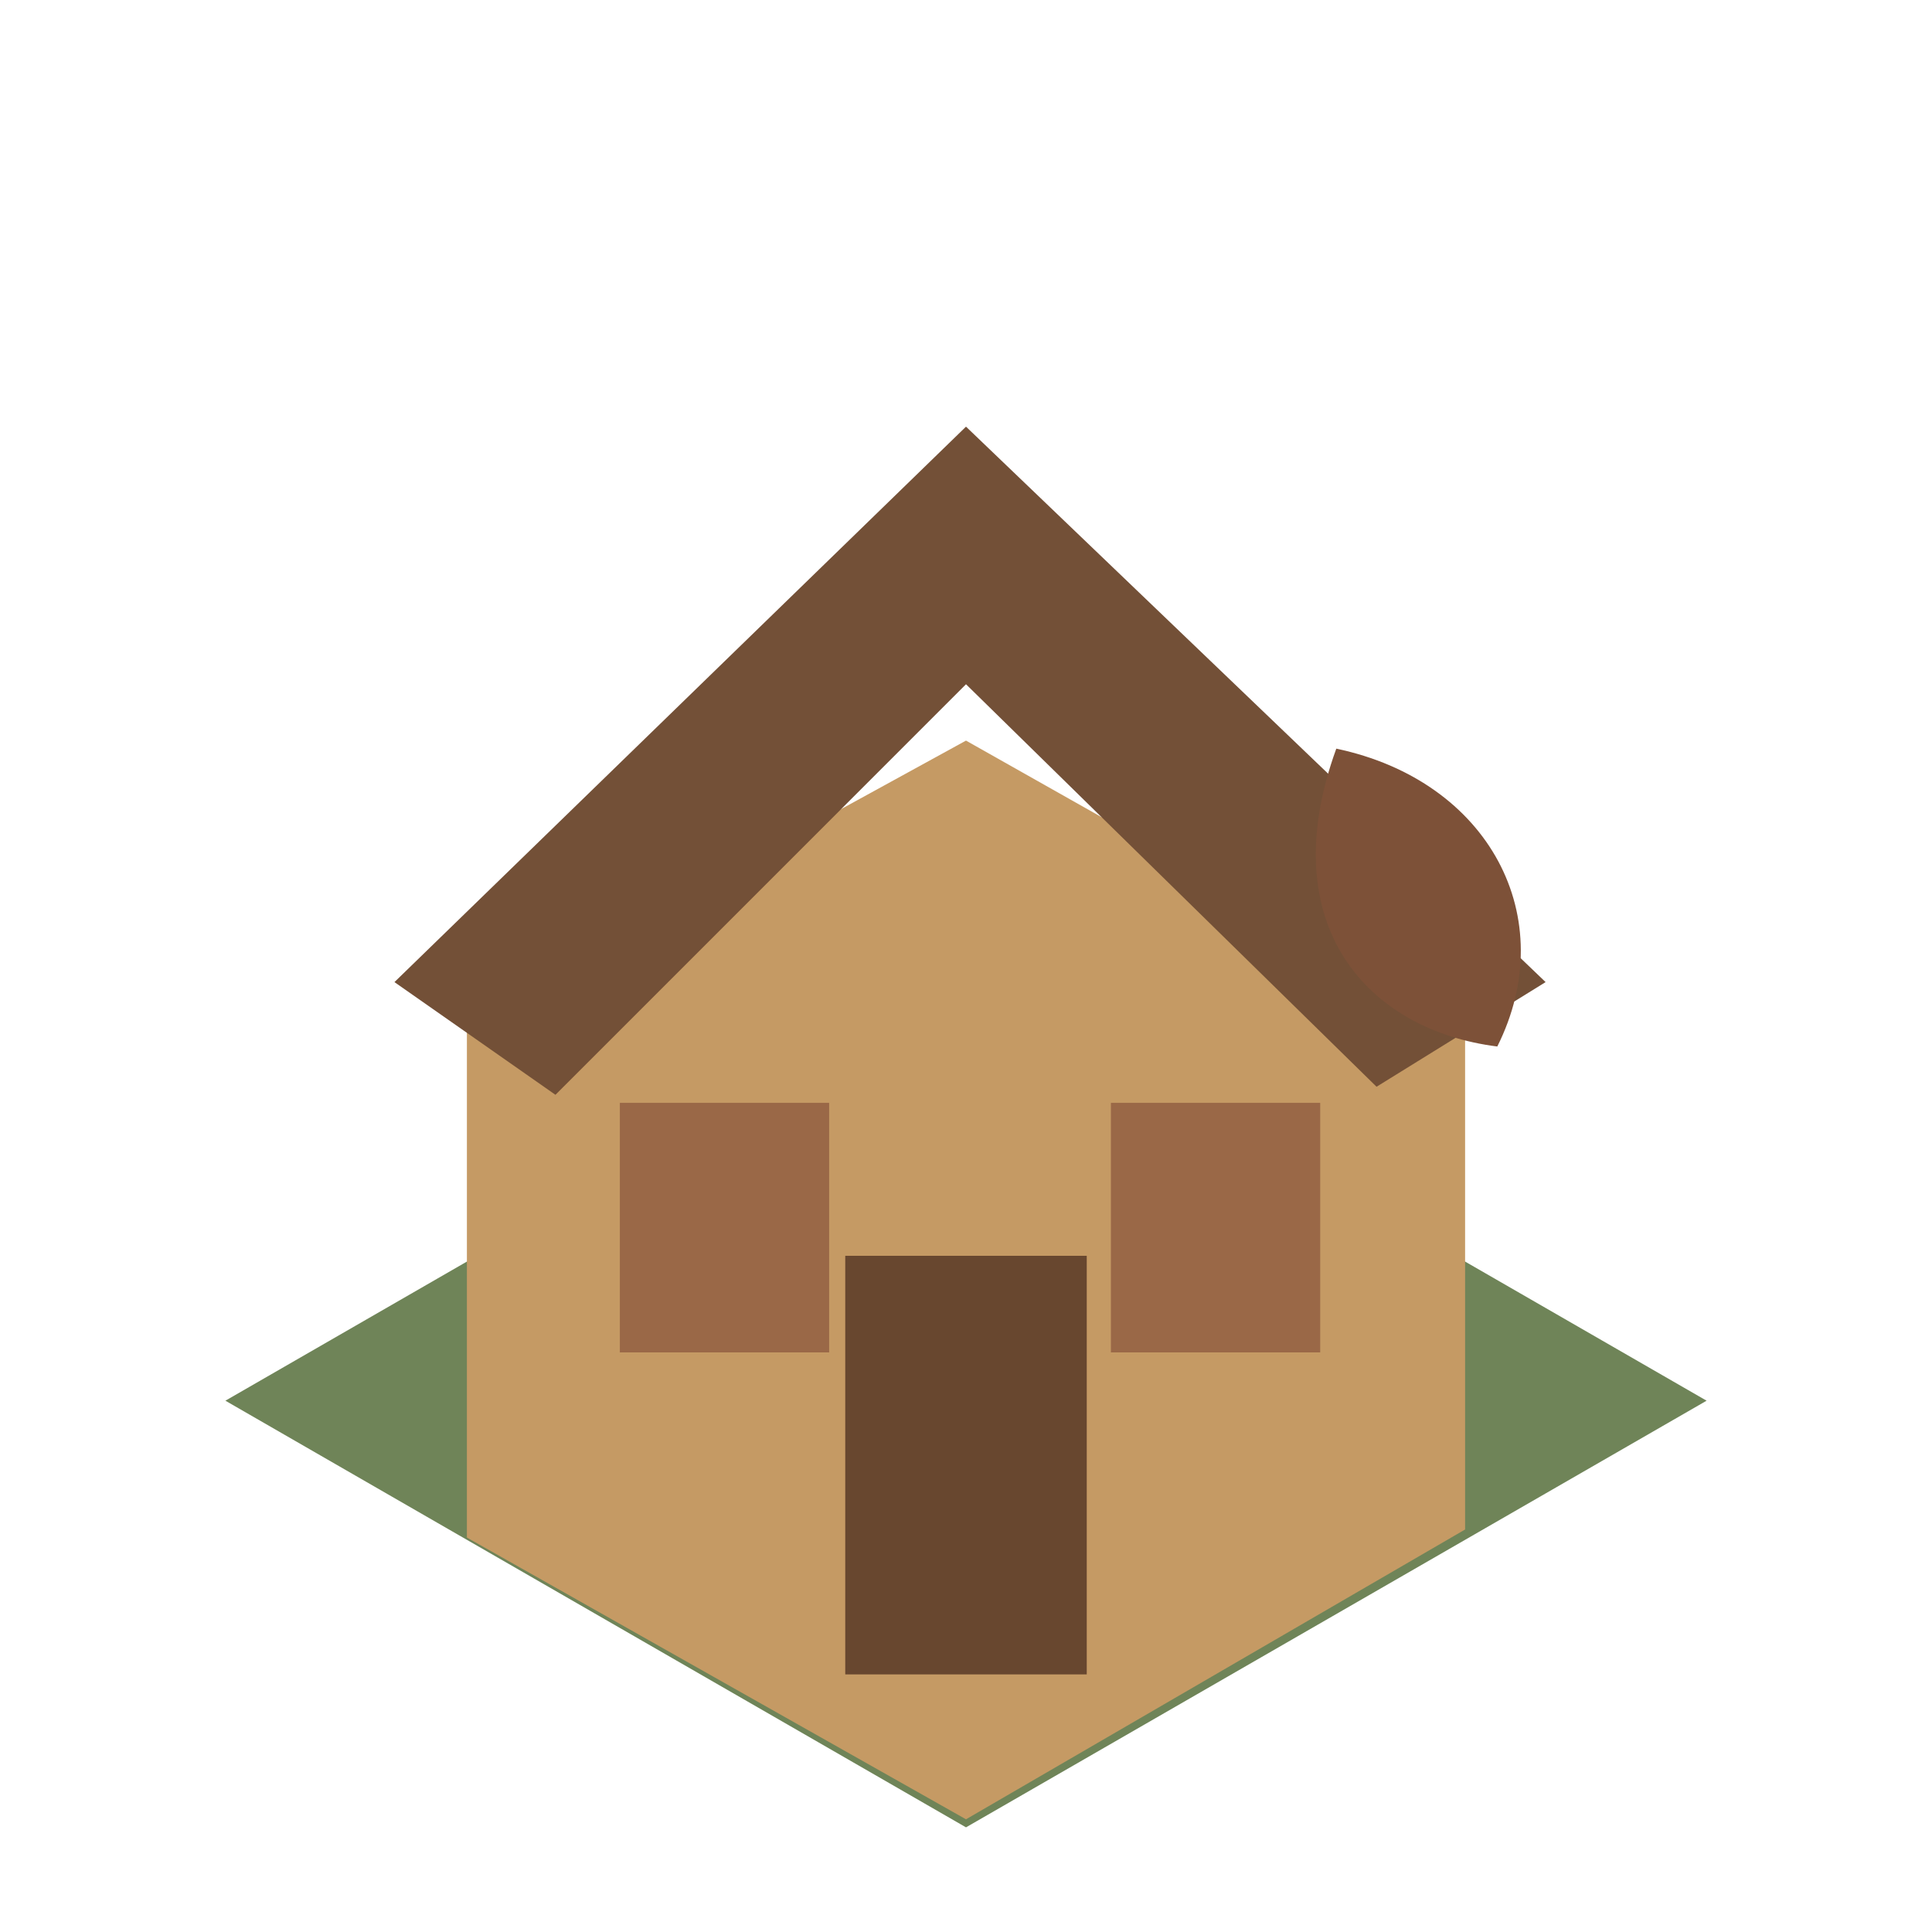
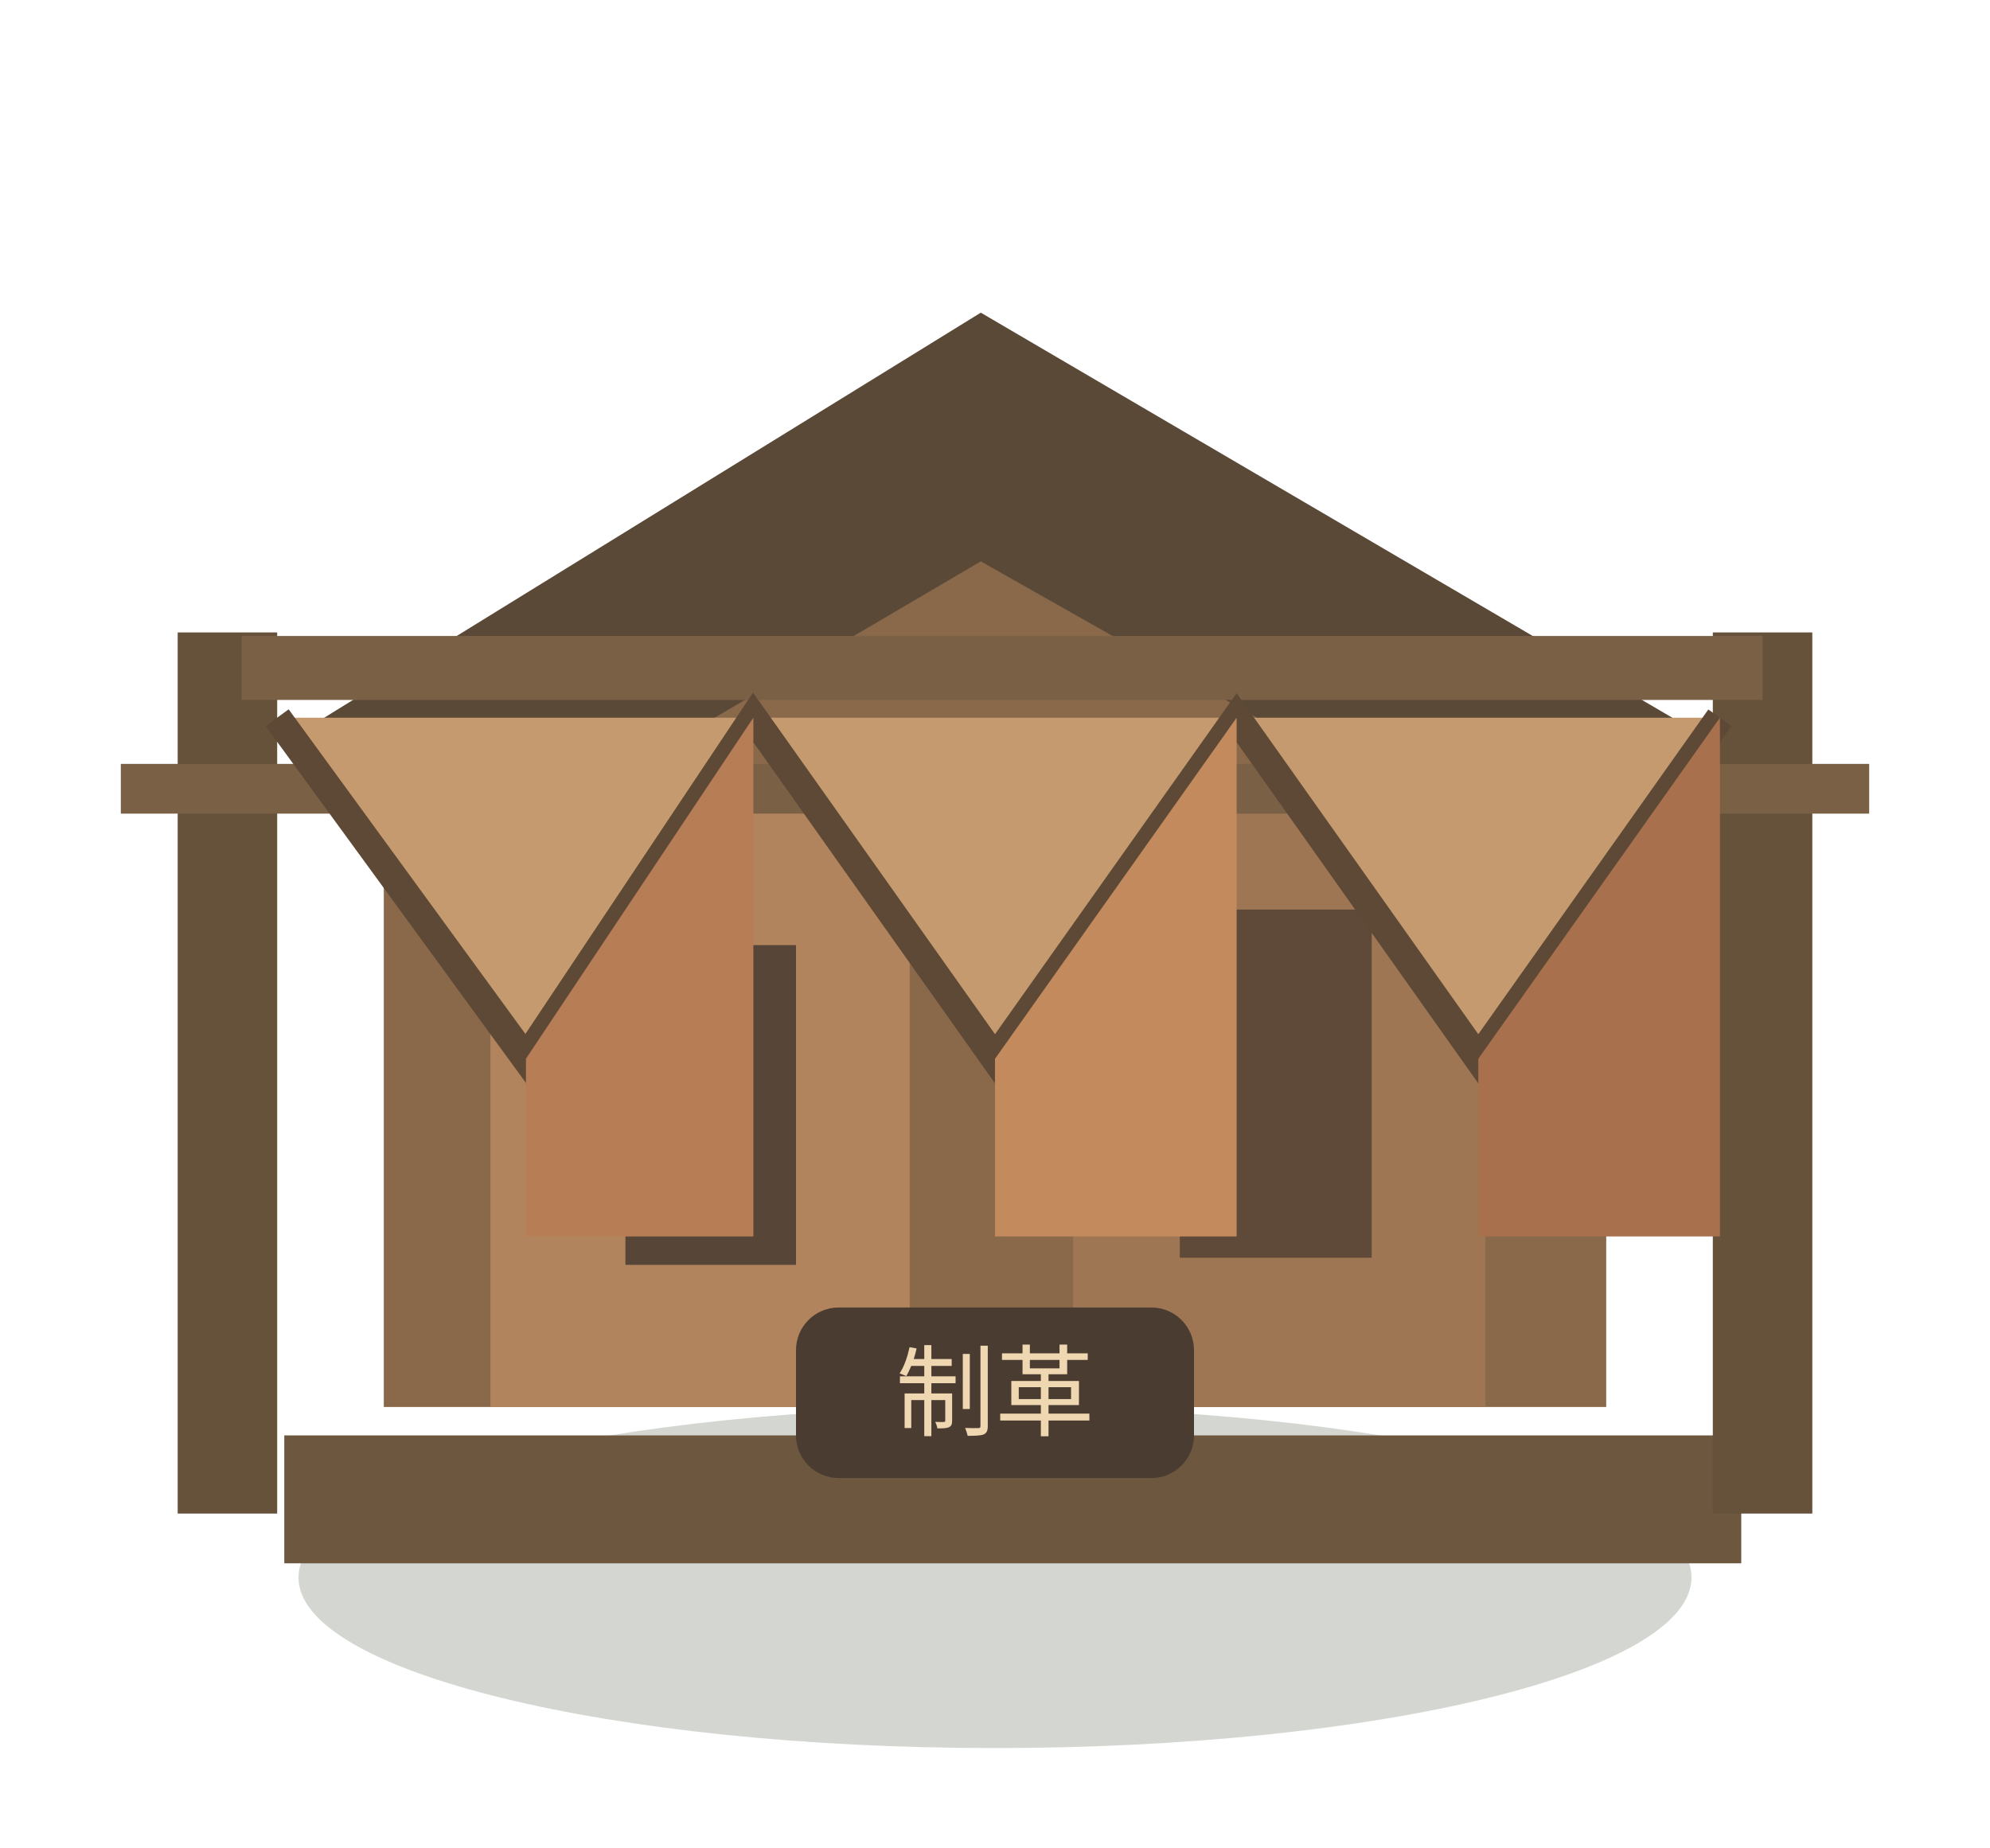
- <svg xmlns="http://www.w3.org/2000/svg" viewBox="0 0 240 240">
-   <path fill="#6f8458" d="M28 174 120 121l92 53-92 53z" />
-   <path fill="#c59a64" d="M58 126 120 92l62 35v63l-62 36-62-35z" />
-   <path fill="#735037" d="m49 122 71-69 72 69-21 13-51-50-51 51z" />
-   <rect x="105" y="156" width="30" height="52" fill="#68472f" />
-   <path fill="#9a6847" d="M77 137h26v31H77zm61 0h26v31h-26z" />
-   <path fill="#7d5138" d="M166 93c19 4 28 21 20 37-16-2-28-15-20-37z" />
+ <svg xmlns="http://www.w3.org/2000/svg" viewBox="0 0 280 260">
+   <ellipse cx="140" cy="222" rx="98" ry="24" fill="#526146" opacity=".25" />
+   <path d="M54 198V98l84-48 88 50v98Z" fill="#8a684a" />
+   <path d="M44 102l94-58 99 58-16 24-83-47-80 47Z" fill="#5b4938" />
+   <path d="M69 112h59v86H69Z" fill="#b1845d" />
+   <path d="M151 112h58v86h-58Z" fill="#9e7654" />
+   <path d="M88 133h24v45H88Z" fill="#574538" />
+   <path d="M166 128h27v49h-27Z" fill="#5f4938" />
+   <path d="M40 202h205v18H40Z" fill="#6d573f" />
+   <path d="M25 89h14v124H25Z" fill="#66513a" />
+   <path d="M241 89h14v124h-14Z" fill="#66513a" />
+   <path d="M34 94h214" stroke="#7a6146" stroke-width="9" />
+   <path d="M17 111h246" stroke="#7a6146" stroke-width="7" />
+   <path d="M39 101l35 48 32-48 34 48 34-48 34 48 34-48" fill="#c59a6e" stroke="#5d4936" stroke-width="4" />
+   <path d="M74 149l32-48v73H74Z" fill="#b77e55" />
+   <path d="M140 149l34-48v73h-34Z" fill="#c38b5d" />
+   <path d="M208 149l34-48v73h-34Z" fill="#a9704d" />
+   <rect x="112" y="184" width="56" height="24" rx="6" fill="#4a3c31" />
+   <text x="140" y="201" text-anchor="middle" font-family="sans-serif" font-size="14" fill="#efd7b2">制革</text>
</svg>
